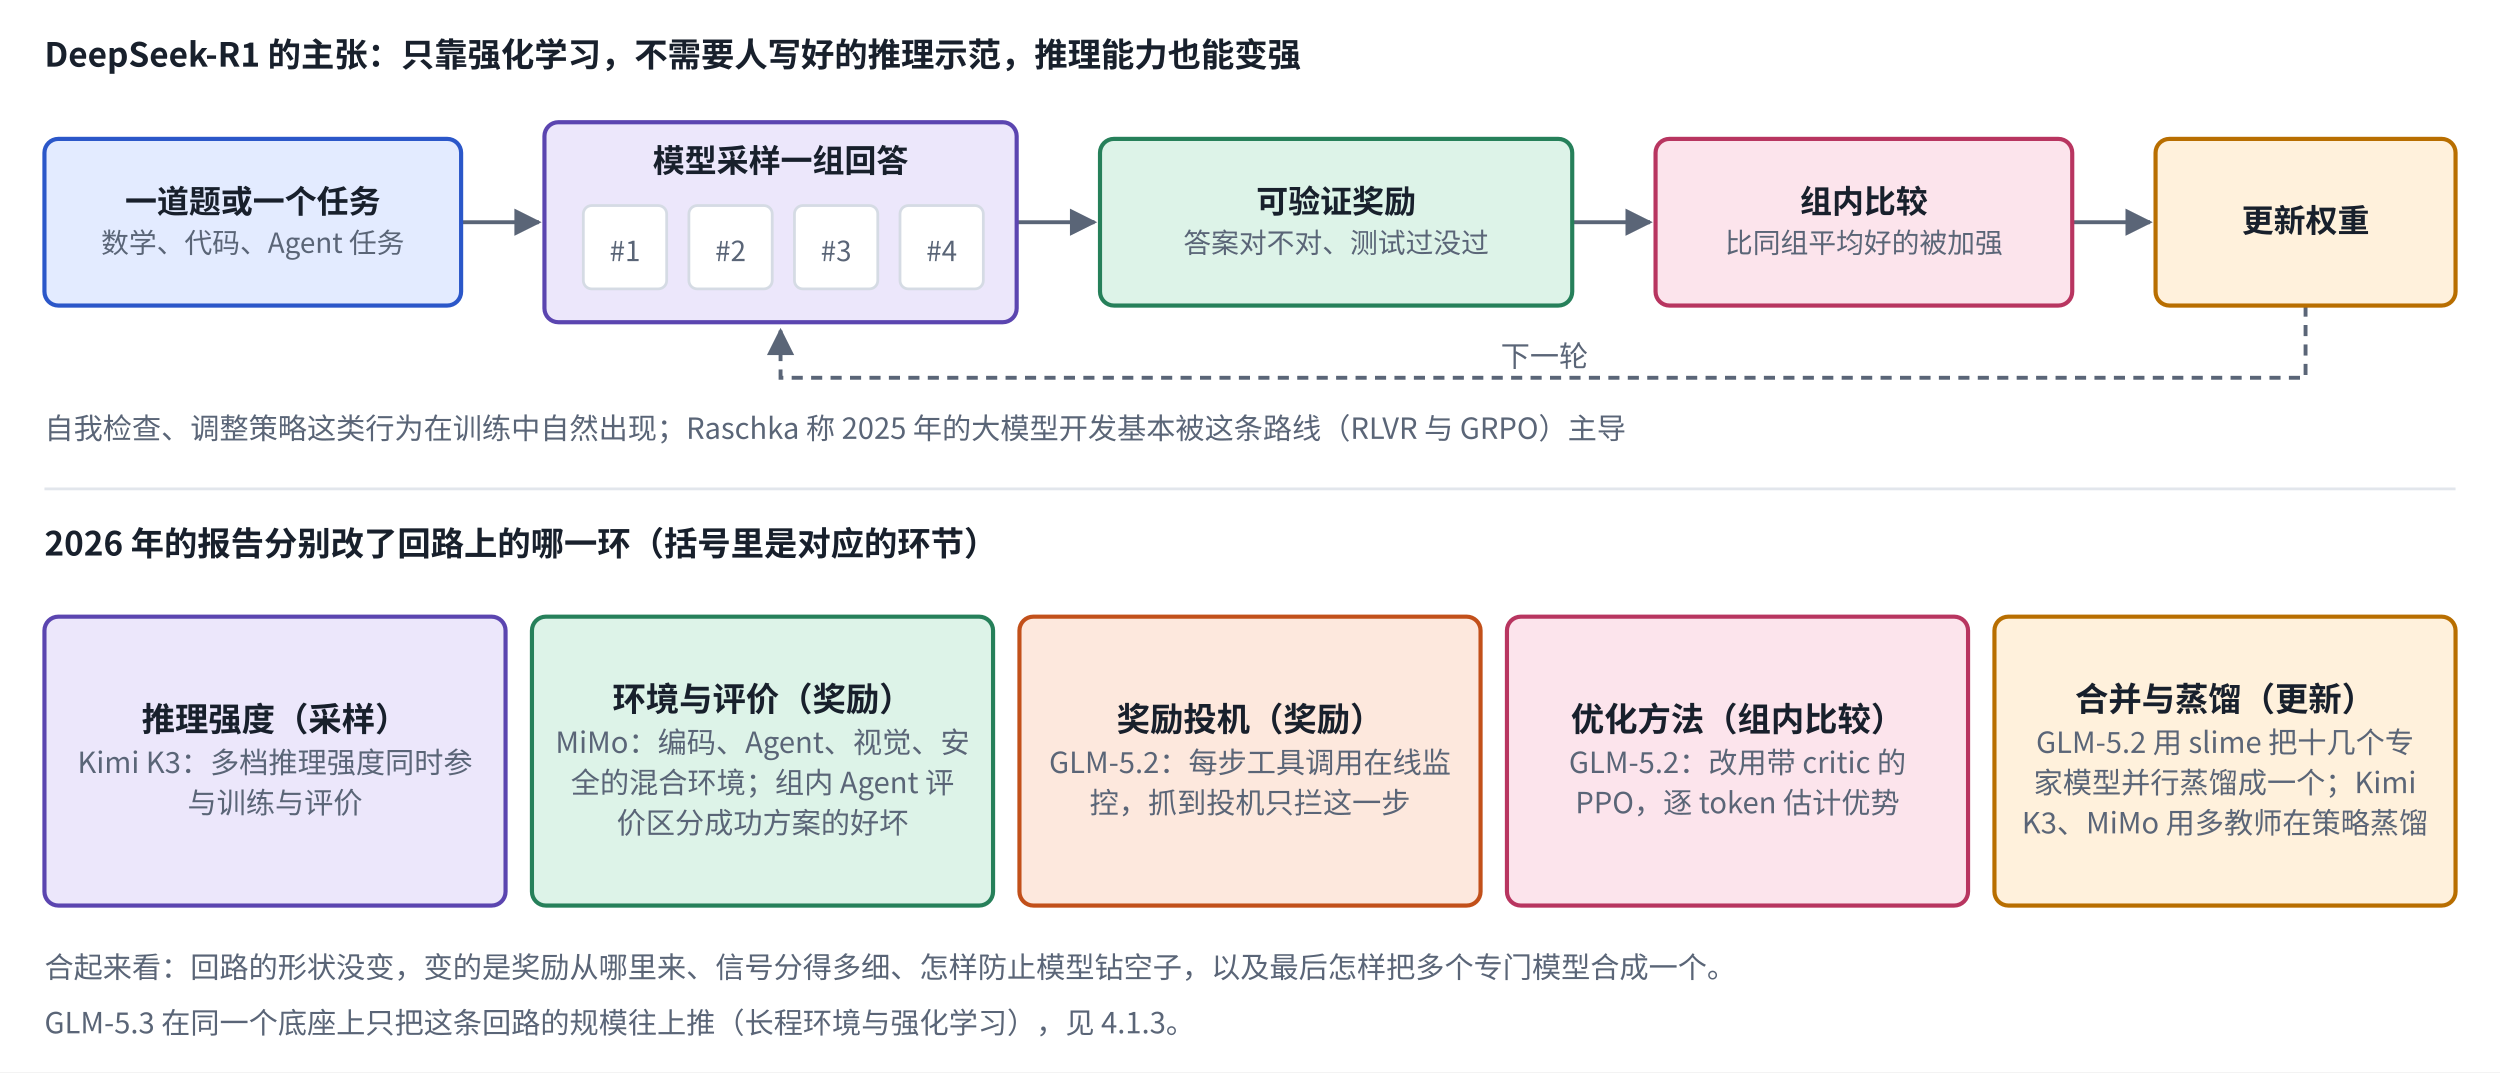
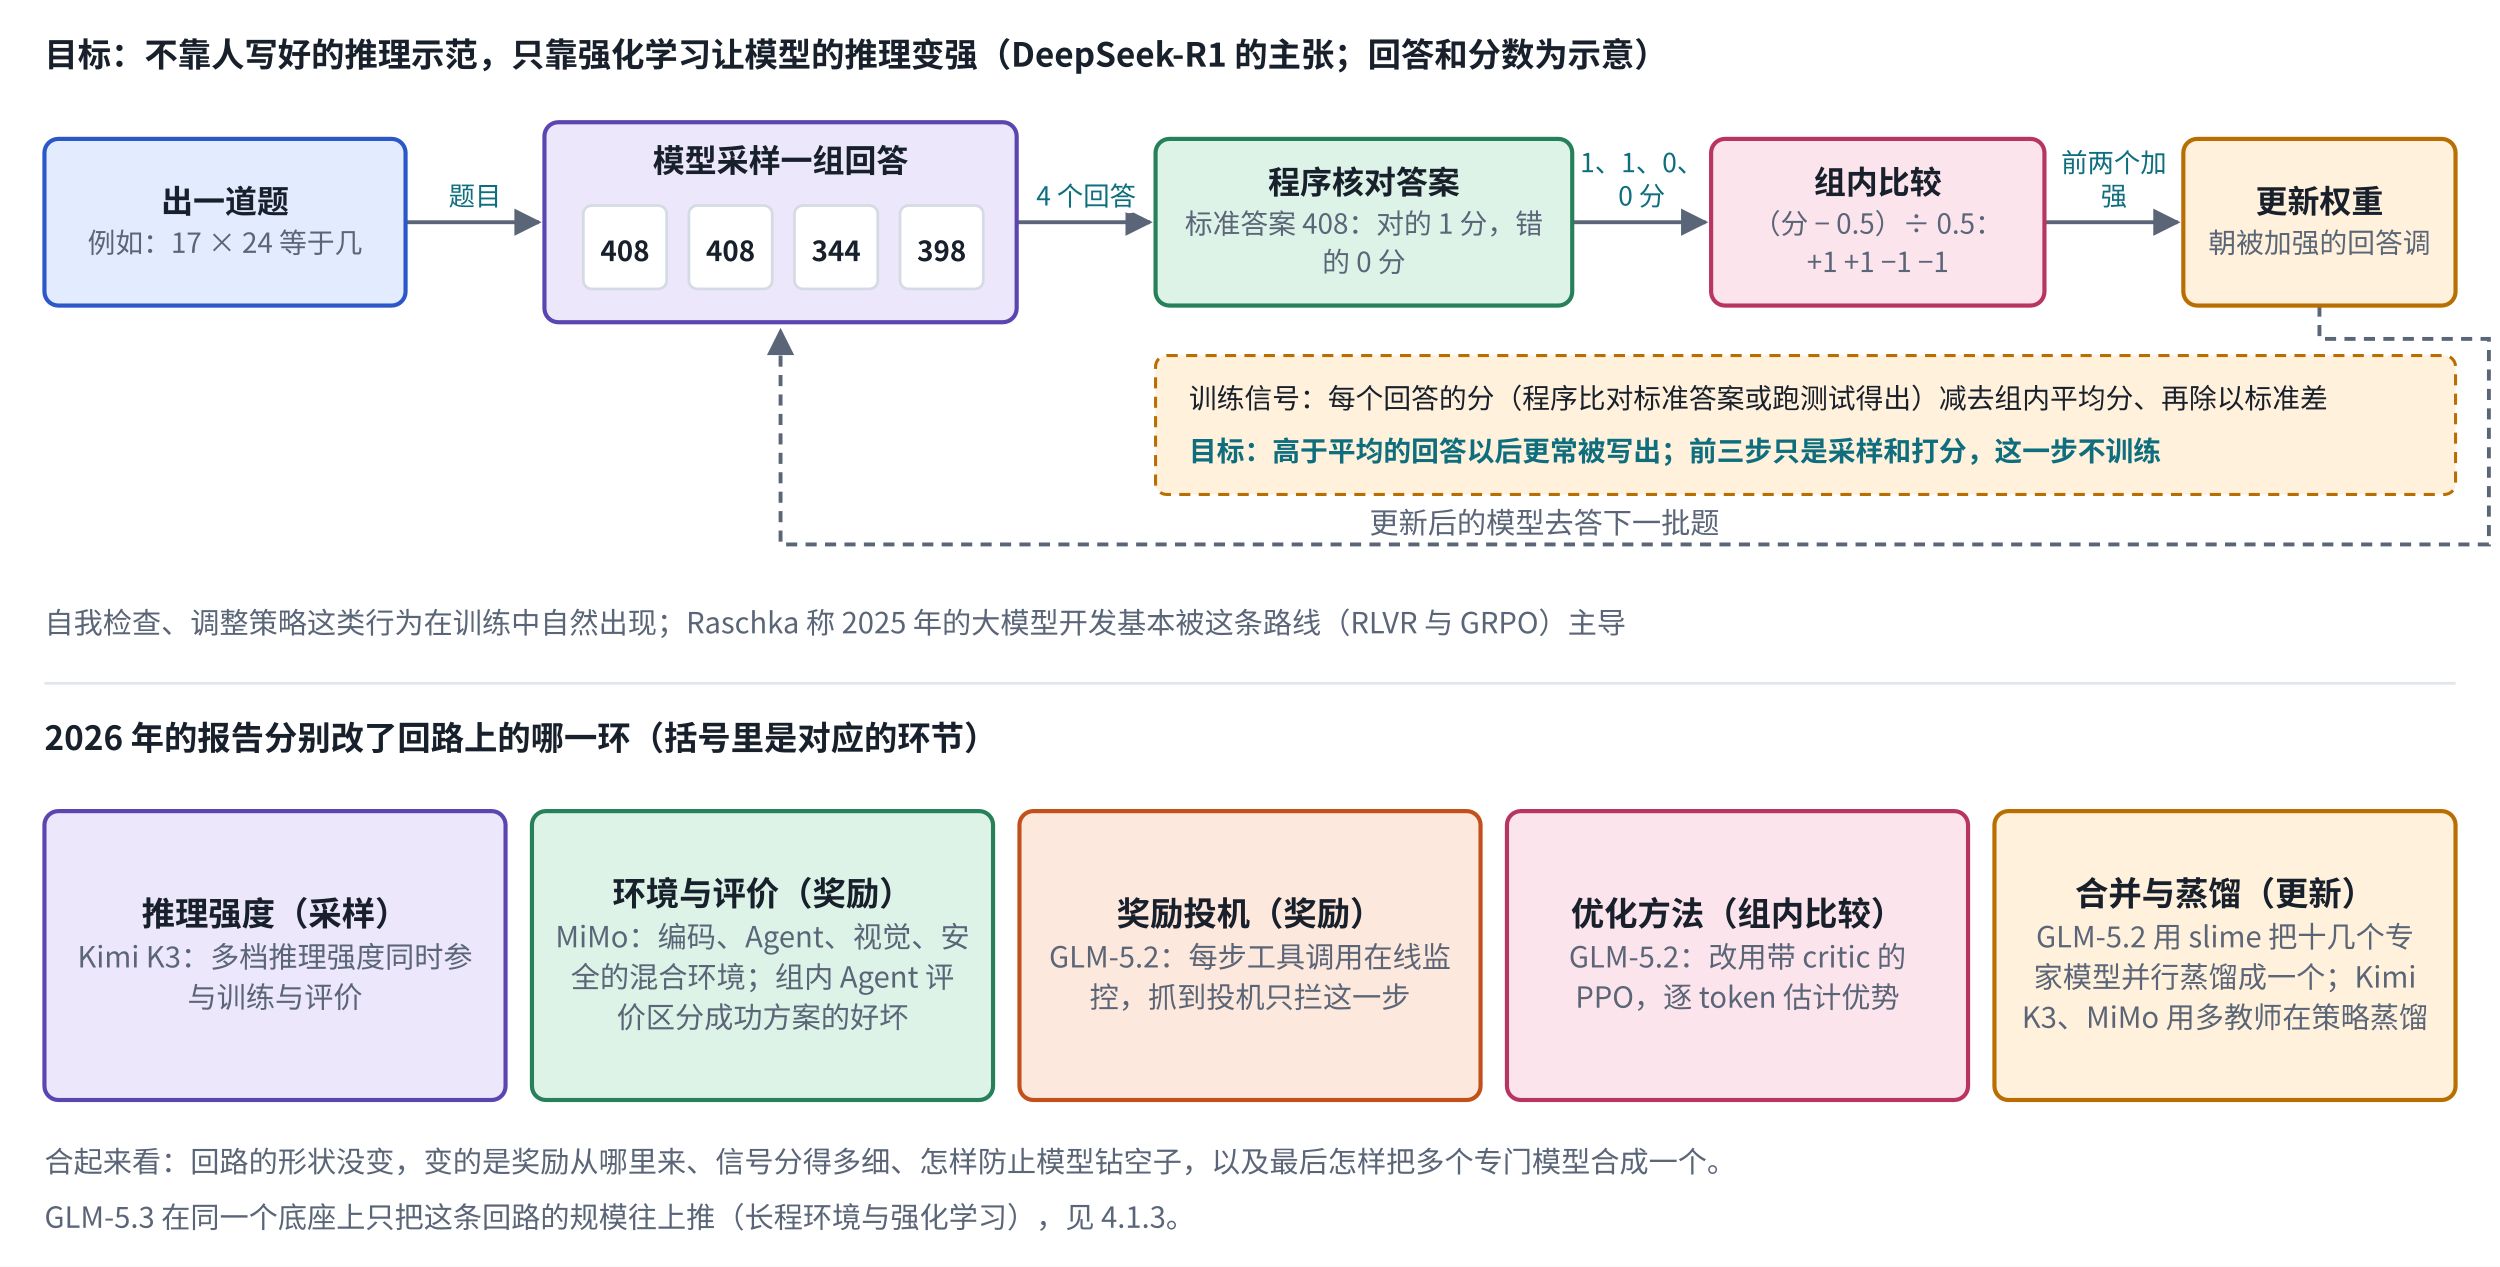
- <svg xmlns="http://www.w3.org/2000/svg" viewBox="0 0 900 386" width="900" height="386" role="img" aria-label="基于可验证奖励的强化学习回路及 2026 年的改动">
+ <svg xmlns="http://www.w3.org/2000/svg" viewBox="0 0 900 456" width="900" height="456" role="img" aria-label="基于可验证奖励的强化学习回路及 2026 年的改动">
  <defs>
    <marker id="ah-rlvrloop" viewBox="0 0 10 10" refX="9" refY="5" markerWidth="7" markerHeight="7" orient="auto-start-reverse">
      <path d="M0,0 L10,5 L0,10 z" fill="#5A6577" />
    </marker>
  </defs>
-   <rect x="0" y="0" width="900" height="386" fill="#ffffff" />
-   <path d="M166,80 L194,80" fill="none" stroke="#5A6577" stroke-width="1.4" marker-end="url(#ah-rlvrloop)" />
-   <path d="M366,80 L394,80" fill="none" stroke="#5A6577" stroke-width="1.4" marker-end="url(#ah-rlvrloop)" />
-   <path d="M566,80 L594,80" fill="none" stroke="#5A6577" stroke-width="1.4" marker-end="url(#ah-rlvrloop)" />
-   <path d="M746,80 L774,80" fill="none" stroke="#5A6577" stroke-width="1.4" marker-end="url(#ah-rlvrloop)" />
-   <path d="M830,110 L830,136 L281,136 L281,119" fill="none" stroke="#5A6577" stroke-width="1.4" stroke-dasharray="4 3" marker-end="url(#ah-rlvrloop)" />
-   <line x1="16" y1="176" x2="884" y2="176" stroke="#E2E6EC" stroke-width="1" />
-   <rect x="16" y="50" width="150" height="60" rx="5" fill="#E3EBFF" stroke="#2B57C9" stroke-width="1.5" />
+   <rect x="0" y="0" width="900" height="456" fill="#ffffff" />
+   <path d="M146,80 L194,80" fill="none" stroke="#5A6577" stroke-width="1.4" marker-end="url(#ah-rlvrloop)" />
+   <path d="M366,80 L414,80" fill="none" stroke="#5A6577" stroke-width="1.4" marker-end="url(#ah-rlvrloop)" />
+   <path d="M566,80 L614,80" fill="none" stroke="#5A6577" stroke-width="1.4" marker-end="url(#ah-rlvrloop)" />
+   <path d="M736,80 L784,80" fill="none" stroke="#5A6577" stroke-width="1.4" marker-end="url(#ah-rlvrloop)" />
+   <path d="M835,110 L835,122 L896,122 L896,196 L281,196 L281,119" fill="none" stroke="#5A6577" stroke-width="1.4" stroke-dasharray="4 3" marker-end="url(#ah-rlvrloop)" />
+   <line x1="16" y1="246" x2="884" y2="246" stroke="#E2E6EC" stroke-width="1" />
+   <rect x="16" y="50" width="130" height="60" rx="5" fill="#E3EBFF" stroke="#2B57C9" stroke-width="1.5" />
  <rect x="196" y="44" width="170" height="72" rx="5" fill="#ECE7FB" stroke="#5B45B0" stroke-width="1.5" />
  <rect x="210" y="74" width="30" height="30" rx="3" fill="#FFFFFF" stroke="#D5DBE4" stroke-width="1" />
  <rect x="248" y="74" width="30" height="30" rx="3" fill="#FFFFFF" stroke="#D5DBE4" stroke-width="1" />
  <rect x="286" y="74" width="30" height="30" rx="3" fill="#FFFFFF" stroke="#D5DBE4" stroke-width="1" />
  <rect x="324" y="74" width="30" height="30" rx="3" fill="#FFFFFF" stroke="#D5DBE4" stroke-width="1" />
-   <rect x="396" y="50" width="170" height="60" rx="5" fill="#DDF3E8" stroke="#26805A" stroke-width="1.5" />
-   <rect x="596" y="50" width="150" height="60" rx="5" fill="#FCE4EC" stroke="#B83560" stroke-width="1.5" />
-   <rect x="776" y="50" width="108" height="60" rx="5" fill="#FFF1DC" stroke="#B86E00" stroke-width="1.5" />
-   <rect x="16" y="222" width="166" height="104" rx="5" fill="#ECE7FB" stroke="#5B45B0" stroke-width="1.5" />
-   <rect x="191.5" y="222" width="166" height="104" rx="5" fill="#DDF3E8" stroke="#26805A" stroke-width="1.5" />
-   <rect x="367" y="222" width="166" height="104" rx="5" fill="#FDE8DD" stroke="#C2501A" stroke-width="1.5" />
-   <rect x="542.5" y="222" width="166" height="104" rx="5" fill="#FCE4EC" stroke="#B83560" stroke-width="1.5" />
-   <rect x="718" y="222" width="166" height="104" rx="5" fill="#FFF1DC" stroke="#B86E00" stroke-width="1.5" />
-   <text x="16" y="24" text-anchor="start" font-size="12" font-weight="700" fill="#18202C" font-family="PingFang SC, Noto Sans CJK SC, Microsoft YaHei, sans-serif">DeepSeek-R1 的主张：只靠强化学习，不需要人写好的推理示范，推理能力也能变强</text>
-   <text x="91" y="76.665" text-anchor="middle" font-size="11.5" font-weight="600" fill="#18202C" font-family="PingFang SC, Noto Sans CJK SC, Microsoft YaHei, sans-serif">一道题或一个任务</text>
-   <text x="91" y="91.035" text-anchor="middle" font-size="10" font-weight="400" fill="#5A6577" font-family="PingFang SC, Noto Sans CJK SC, Microsoft YaHei, sans-serif">数学、代码、Agent 任务</text>
+   <rect x="416" y="50" width="150" height="60" rx="5" fill="#DDF3E8" stroke="#26805A" stroke-width="1.5" />
+   <rect x="616" y="50" width="120" height="60" rx="5" fill="#FCE4EC" stroke="#B83560" stroke-width="1.5" />
+   <rect x="786" y="50" width="98" height="60" rx="5" fill="#FFF1DC" stroke="#B86E00" stroke-width="1.5" />
+   <rect x="416" y="128" width="468" height="50" rx="4" fill="#FFF1DC" stroke="#B86E00" stroke-width="1.1" stroke-dasharray="4 3" />
+   <rect x="16" y="292" width="166" height="104" rx="5" fill="#ECE7FB" stroke="#5B45B0" stroke-width="1.5" />
+   <rect x="191.5" y="292" width="166" height="104" rx="5" fill="#DDF3E8" stroke="#26805A" stroke-width="1.5" />
+   <rect x="367" y="292" width="166" height="104" rx="5" fill="#FDE8DD" stroke="#C2501A" stroke-width="1.5" />
+   <rect x="542.5" y="292" width="166" height="104" rx="5" fill="#FCE4EC" stroke="#B83560" stroke-width="1.5" />
+   <rect x="718" y="292" width="166" height="104" rx="5" fill="#FFF1DC" stroke="#B86E00" stroke-width="1.5" />
+   <text x="16" y="24" text-anchor="start" font-size="12" font-weight="700" fill="#18202C" font-family="PingFang SC, Noto Sans CJK SC, Microsoft YaHei, sans-serif">目标：不靠人写好的推理示范，只靠强化学习让模型的推理变强（DeepSeek-R1 的主张；回答和分数为示意）</text>
+   <text x="81" y="76.665" text-anchor="middle" font-size="11.5" font-weight="600" fill="#18202C" font-family="PingFang SC, Noto Sans CJK SC, Microsoft YaHei, sans-serif">出一道题</text>
+   <text x="81" y="91.035" text-anchor="middle" font-size="10" font-weight="400" fill="#5A6577" font-family="PingFang SC, Noto Sans CJK SC, Microsoft YaHei, sans-serif">例如：17 × 24 等于几</text>
  <text x="281" y="62" text-anchor="middle" font-size="11.5" font-weight="600" fill="#18202C" font-family="PingFang SC, Noto Sans CJK SC, Microsoft YaHei, sans-serif">模型采样一组回答</text>
-   <text x="225" y="94" text-anchor="middle" font-size="10" font-weight="400" fill="#5A6577" font-family="PingFang SC, Noto Sans CJK SC, Microsoft YaHei, sans-serif">#1</text>
-   <text x="263" y="94" text-anchor="middle" font-size="10" font-weight="400" fill="#5A6577" font-family="PingFang SC, Noto Sans CJK SC, Microsoft YaHei, sans-serif">#2</text>
-   <text x="301" y="94" text-anchor="middle" font-size="10" font-weight="400" fill="#5A6577" font-family="PingFang SC, Noto Sans CJK SC, Microsoft YaHei, sans-serif">#3</text>
-   <text x="339" y="94" text-anchor="middle" font-size="10" font-weight="400" fill="#5A6577" font-family="PingFang SC, Noto Sans CJK SC, Microsoft YaHei, sans-serif">#4</text>
-   <text x="481" y="76.665" text-anchor="middle" font-size="11.5" font-weight="600" fill="#18202C" font-family="PingFang SC, Noto Sans CJK SC, Microsoft YaHei, sans-serif">可验证奖励</text>
-   <text x="481" y="91.035" text-anchor="middle" font-size="10" font-weight="400" fill="#5A6577" font-family="PingFang SC, Noto Sans CJK SC, Microsoft YaHei, sans-serif">答案对不对、测试过没过</text>
-   <text x="671" y="76.665" text-anchor="middle" font-size="11.5" font-weight="600" fill="#18202C" font-family="PingFang SC, Noto Sans CJK SC, Microsoft YaHei, sans-serif">组内比较</text>
-   <text x="671" y="91.035" text-anchor="middle" font-size="10" font-weight="400" fill="#5A6577" font-family="PingFang SC, Noto Sans CJK SC, Microsoft YaHei, sans-serif">比同组平均好的被加强</text>
-   <text x="830" y="83.565" text-anchor="middle" font-size="11.5" font-weight="600" fill="#18202C" font-family="PingFang SC, Noto Sans CJK SC, Microsoft YaHei, sans-serif">更新权重</text>
-   <text x="556" y="132" text-anchor="middle" font-size="10.5" font-weight="400" fill="#5A6577" font-family="PingFang SC, Noto Sans CJK SC, Microsoft YaHei, sans-serif" style="paint-order:stroke;stroke-width:4px;stroke-linejoin:round" stroke="#ffffff">下一轮</text>
-   <text x="16" y="158" text-anchor="start" font-size="10.5" font-weight="400" fill="#5A6577" font-family="PingFang SC, Noto Sans CJK SC, Microsoft YaHei, sans-serif">自我检查、调整策略这类行为在训练中自然出现；Raschka 称 2025 年的大模型开发基本被这条路线（RLVR 与 GRPO）主导</text>
-   <text x="16" y="200" text-anchor="start" font-size="12" font-weight="700" fill="#18202C" font-family="PingFang SC, Noto Sans CJK SC, Microsoft YaHei, sans-serif">2026 年的报告分别改了回路上的哪一环（括号里是对应的环节）</text>
-   <text x="99" y="263.23" text-anchor="middle" font-size="12" font-weight="600" fill="#18202C" font-family="PingFang SC, Noto Sans CJK SC, Microsoft YaHei, sans-serif">推理强度（采样）</text>
-   <text x="99" y="278.29" text-anchor="middle" font-size="10.5" font-weight="400" fill="#5A6577" font-family="PingFang SC, Noto Sans CJK SC, Microsoft YaHei, sans-serif">Kimi K3：多档推理强度同时参</text>
-   <text x="99" y="292.78" text-anchor="middle" font-size="10.5" font-weight="400" fill="#5A6577" font-family="PingFang SC, Noto Sans CJK SC, Microsoft YaHei, sans-serif">与训练与评价</text>
-   <text x="274.5" y="255.985" text-anchor="middle" font-size="12" font-weight="600" fill="#18202C" font-family="PingFang SC, Noto Sans CJK SC, Microsoft YaHei, sans-serif">环境与评价（奖励）</text>
-   <text x="274.5" y="271.045" text-anchor="middle" font-size="10.5" font-weight="400" fill="#5A6577" font-family="PingFang SC, Noto Sans CJK SC, Microsoft YaHei, sans-serif">MiMo：编码、Agent、视觉、安</text>
-   <text x="274.5" y="285.535" text-anchor="middle" font-size="10.5" font-weight="400" fill="#5A6577" font-family="PingFang SC, Noto Sans CJK SC, Microsoft YaHei, sans-serif">全的混合环境；组内 Agent 评</text>
-   <text x="274.5" y="300.025" text-anchor="middle" font-size="10.5" font-weight="400" fill="#5A6577" font-family="PingFang SC, Noto Sans CJK SC, Microsoft YaHei, sans-serif">价区分成功方案的好坏</text>
-   <text x="450" y="263.23" text-anchor="middle" font-size="12" font-weight="600" fill="#18202C" font-family="PingFang SC, Noto Sans CJK SC, Microsoft YaHei, sans-serif">奖励投机（奖励）</text>
-   <text x="450" y="278.29" text-anchor="middle" font-size="10.5" font-weight="400" fill="#5A6577" font-family="PingFang SC, Noto Sans CJK SC, Microsoft YaHei, sans-serif">GLM-5.2：每步工具调用在线监</text>
-   <text x="450" y="292.78" text-anchor="middle" font-size="10.5" font-weight="400" fill="#5A6577" font-family="PingFang SC, Noto Sans CJK SC, Microsoft YaHei, sans-serif">控，抓到投机只拦这一步</text>
-   <text x="625.5" y="263.23" text-anchor="middle" font-size="12" font-weight="600" fill="#18202C" font-family="PingFang SC, Noto Sans CJK SC, Microsoft YaHei, sans-serif">优化方法（组内比较）</text>
-   <text x="625.5" y="278.29" text-anchor="middle" font-size="10.5" font-weight="400" fill="#5A6577" font-family="PingFang SC, Noto Sans CJK SC, Microsoft YaHei, sans-serif">GLM-5.2：改用带 critic 的</text>
-   <text x="625.5" y="292.78" text-anchor="middle" font-size="10.5" font-weight="400" fill="#5A6577" font-family="PingFang SC, Noto Sans CJK SC, Microsoft YaHei, sans-serif">PPO，逐 token 估计优势</text>
-   <text x="801" y="255.985" text-anchor="middle" font-size="12" font-weight="600" fill="#18202C" font-family="PingFang SC, Noto Sans CJK SC, Microsoft YaHei, sans-serif">合并与蒸馏（更新）</text>
-   <text x="801" y="271.045" text-anchor="middle" font-size="10.5" font-weight="400" fill="#5A6577" font-family="PingFang SC, Noto Sans CJK SC, Microsoft YaHei, sans-serif">GLM-5.2 用 slime 把十几个专</text>
-   <text x="801" y="285.535" text-anchor="middle" font-size="10.5" font-weight="400" fill="#5A6577" font-family="PingFang SC, Noto Sans CJK SC, Microsoft YaHei, sans-serif">家模型并行蒸馏成一个；Kimi</text>
-   <text x="801" y="300.025" text-anchor="middle" font-size="10.5" font-weight="400" fill="#5A6577" font-family="PingFang SC, Noto Sans CJK SC, Microsoft YaHei, sans-serif">K3、MiMo 用多教师在策略蒸馏</text>
-   <text x="16" y="352" text-anchor="start" font-size="10.5" font-weight="400" fill="#5A6577" font-family="PingFang SC, Noto Sans CJK SC, Microsoft YaHei, sans-serif">合起来看：回路的形状没变，变的是奖励从哪里来、信号分得多细、怎样防止模型钻空子，以及最后怎样把多个专门模型合成一个。</text>
-   <text x="16" y="372" text-anchor="start" font-size="10.5" font-weight="400" fill="#5A6577" font-family="PingFang SC, Noto Sans CJK SC, Microsoft YaHei, sans-serif">GLM-5.3 在同一个底座上只把这条回路的规模往上推（长程环境与强化学习），见 4.1.3。</text>
+   <text x="225" y="94" text-anchor="middle" font-size="10" font-weight="600" fill="#18202C" font-family="PingFang SC, Noto Sans CJK SC, Microsoft YaHei, sans-serif">408</text>
+   <text x="263" y="94" text-anchor="middle" font-size="10" font-weight="600" fill="#18202C" font-family="PingFang SC, Noto Sans CJK SC, Microsoft YaHei, sans-serif">408</text>
+   <text x="301" y="94" text-anchor="middle" font-size="10" font-weight="600" fill="#18202C" font-family="PingFang SC, Noto Sans CJK SC, Microsoft YaHei, sans-serif">344</text>
+   <text x="339" y="94" text-anchor="middle" font-size="10" font-weight="600" fill="#18202C" font-family="PingFang SC, Noto Sans CJK SC, Microsoft YaHei, sans-serif">398</text>
+   <text x="491" y="69.765" text-anchor="middle" font-size="11.5" font-weight="600" fill="#18202C" font-family="PingFang SC, Noto Sans CJK SC, Microsoft YaHei, sans-serif">程序核对答案</text>
+   <text x="491" y="84.135" text-anchor="middle" font-size="10" font-weight="400" fill="#5A6577" font-family="PingFang SC, Noto Sans CJK SC, Microsoft YaHei, sans-serif">标准答案 408：对的 1 分，错</text>
+   <text x="491" y="97.935" text-anchor="middle" font-size="10" font-weight="400" fill="#5A6577" font-family="PingFang SC, Noto Sans CJK SC, Microsoft YaHei, sans-serif">的 0 分</text>
+   <text x="676" y="69.765" text-anchor="middle" font-size="11.5" font-weight="600" fill="#18202C" font-family="PingFang SC, Noto Sans CJK SC, Microsoft YaHei, sans-serif">组内比较</text>
+   <text x="676" y="84.135" text-anchor="middle" font-size="10" font-weight="400" fill="#5A6577" font-family="PingFang SC, Noto Sans CJK SC, Microsoft YaHei, sans-serif">（分 − 0.5）÷ 0.5：</text>
+   <text x="676" y="97.935" text-anchor="middle" font-size="10" font-weight="400" fill="#5A6577" font-family="PingFang SC, Noto Sans CJK SC, Microsoft YaHei, sans-serif">+1 +1 −1 −1</text>
+   <text x="835" y="76.665" text-anchor="middle" font-size="11.5" font-weight="600" fill="#18202C" font-family="PingFang SC, Noto Sans CJK SC, Microsoft YaHei, sans-serif">更新权重</text>
+   <text x="835" y="91.035" text-anchor="middle" font-size="10" font-weight="400" fill="#5A6577" font-family="PingFang SC, Noto Sans CJK SC, Microsoft YaHei, sans-serif">朝被加强的回答调</text>
+   <text x="171" y="74" text-anchor="middle" font-size="9.5" font-weight="500" fill="#0E6E7E" font-family="PingFang SC, Noto Sans CJK SC, Microsoft YaHei, sans-serif" style="paint-order:stroke;stroke-width:4px;stroke-linejoin:round" stroke="#ffffff">题目</text>
+   <text x="391" y="74" text-anchor="middle" font-size="9.5" font-weight="500" fill="#0E6E7E" font-family="PingFang SC, Noto Sans CJK SC, Microsoft YaHei, sans-serif" style="paint-order:stroke;stroke-width:4px;stroke-linejoin:round" stroke="#ffffff">4 个回答</text>
+   <text x="591" y="62" text-anchor="middle" font-size="9.5" font-weight="500" fill="#0E6E7E" font-family="PingFang SC, Noto Sans CJK SC, Microsoft YaHei, sans-serif" style="paint-order:stroke;stroke-width:4px;stroke-linejoin:round" stroke="#ffffff">1、1、0、</text>
+   <text x="591" y="74" text-anchor="middle" font-size="9.5" font-weight="500" fill="#0E6E7E" font-family="PingFang SC, Noto Sans CJK SC, Microsoft YaHei, sans-serif" style="paint-order:stroke;stroke-width:4px;stroke-linejoin:round" stroke="#ffffff">0 分</text>
+   <text x="761" y="62" text-anchor="middle" font-size="9.5" font-weight="500" fill="#0E6E7E" font-family="PingFang SC, Noto Sans CJK SC, Microsoft YaHei, sans-serif" style="paint-order:stroke;stroke-width:4px;stroke-linejoin:round" stroke="#ffffff">前两个加</text>
+   <text x="761" y="74" text-anchor="middle" font-size="9.5" font-weight="500" fill="#0E6E7E" font-family="PingFang SC, Noto Sans CJK SC, Microsoft YaHei, sans-serif" style="paint-order:stroke;stroke-width:4px;stroke-linejoin:round" stroke="#ffffff">强</text>
+   <text x="556" y="192" text-anchor="middle" font-size="10.5" font-weight="400" fill="#5A6577" font-family="PingFang SC, Noto Sans CJK SC, Microsoft YaHei, sans-serif" style="paint-order:stroke;stroke-width:4px;stroke-linejoin:round" stroke="#ffffff">更新后的模型去答下一批题</text>
+   <text x="428" y="147" text-anchor="start" font-size="10" font-weight="400" fill="#18202C" font-family="PingFang SC, Noto Sans CJK SC, Microsoft YaHei, sans-serif">训练信号：每个回答的分（程序比对标准答案或跑测试得出）减去组内平均分、再除以标准差</text>
+   <text x="428" y="166" text-anchor="start" font-size="10" font-weight="600" fill="#0E6E7E" font-family="PingFang SC, Noto Sans CJK SC, Microsoft YaHei, sans-serif">目标：高于平均的回答以后更常被写出；前三步只是采样和打分，这一步不训练</text>
+   <text x="16" y="228" text-anchor="start" font-size="10.5" font-weight="400" fill="#5A6577" font-family="PingFang SC, Noto Sans CJK SC, Microsoft YaHei, sans-serif">自我检查、调整策略这类行为在训练中自然出现；Raschka 称 2025 年的大模型开发基本被这条路线（RLVR 与 GRPO）主导</text>
+   <text x="16" y="270" text-anchor="start" font-size="12" font-weight="700" fill="#18202C" font-family="PingFang SC, Noto Sans CJK SC, Microsoft YaHei, sans-serif">2026 年的报告分别改了回路上的哪一环（括号里是对应的环节）</text>
+   <text x="99" y="333.23" text-anchor="middle" font-size="12" font-weight="600" fill="#18202C" font-family="PingFang SC, Noto Sans CJK SC, Microsoft YaHei, sans-serif">推理强度（采样）</text>
+   <text x="99" y="348.29" text-anchor="middle" font-size="10.5" font-weight="400" fill="#5A6577" font-family="PingFang SC, Noto Sans CJK SC, Microsoft YaHei, sans-serif">Kimi K3：多档推理强度同时参</text>
+   <text x="99" y="362.78" text-anchor="middle" font-size="10.5" font-weight="400" fill="#5A6577" font-family="PingFang SC, Noto Sans CJK SC, Microsoft YaHei, sans-serif">与训练与评价</text>
+   <text x="274.5" y="325.985" text-anchor="middle" font-size="12" font-weight="600" fill="#18202C" font-family="PingFang SC, Noto Sans CJK SC, Microsoft YaHei, sans-serif">环境与评价（奖励）</text>
+   <text x="274.5" y="341.045" text-anchor="middle" font-size="10.5" font-weight="400" fill="#5A6577" font-family="PingFang SC, Noto Sans CJK SC, Microsoft YaHei, sans-serif">MiMo：编码、Agent、视觉、安</text>
+   <text x="274.5" y="355.535" text-anchor="middle" font-size="10.5" font-weight="400" fill="#5A6577" font-family="PingFang SC, Noto Sans CJK SC, Microsoft YaHei, sans-serif">全的混合环境；组内 Agent 评</text>
+   <text x="274.5" y="370.025" text-anchor="middle" font-size="10.5" font-weight="400" fill="#5A6577" font-family="PingFang SC, Noto Sans CJK SC, Microsoft YaHei, sans-serif">价区分成功方案的好坏</text>
+   <text x="450" y="333.23" text-anchor="middle" font-size="12" font-weight="600" fill="#18202C" font-family="PingFang SC, Noto Sans CJK SC, Microsoft YaHei, sans-serif">奖励投机（奖励）</text>
+   <text x="450" y="348.29" text-anchor="middle" font-size="10.5" font-weight="400" fill="#5A6577" font-family="PingFang SC, Noto Sans CJK SC, Microsoft YaHei, sans-serif">GLM-5.2：每步工具调用在线监</text>
+   <text x="450" y="362.78" text-anchor="middle" font-size="10.5" font-weight="400" fill="#5A6577" font-family="PingFang SC, Noto Sans CJK SC, Microsoft YaHei, sans-serif">控，抓到投机只拦这一步</text>
+   <text x="625.5" y="333.23" text-anchor="middle" font-size="12" font-weight="600" fill="#18202C" font-family="PingFang SC, Noto Sans CJK SC, Microsoft YaHei, sans-serif">优化方法（组内比较）</text>
+   <text x="625.5" y="348.29" text-anchor="middle" font-size="10.5" font-weight="400" fill="#5A6577" font-family="PingFang SC, Noto Sans CJK SC, Microsoft YaHei, sans-serif">GLM-5.2：改用带 critic 的</text>
+   <text x="625.5" y="362.78" text-anchor="middle" font-size="10.5" font-weight="400" fill="#5A6577" font-family="PingFang SC, Noto Sans CJK SC, Microsoft YaHei, sans-serif">PPO，逐 token 估计优势</text>
+   <text x="801" y="325.985" text-anchor="middle" font-size="12" font-weight="600" fill="#18202C" font-family="PingFang SC, Noto Sans CJK SC, Microsoft YaHei, sans-serif">合并与蒸馏（更新）</text>
+   <text x="801" y="341.045" text-anchor="middle" font-size="10.5" font-weight="400" fill="#5A6577" font-family="PingFang SC, Noto Sans CJK SC, Microsoft YaHei, sans-serif">GLM-5.2 用 slime 把十几个专</text>
+   <text x="801" y="355.535" text-anchor="middle" font-size="10.5" font-weight="400" fill="#5A6577" font-family="PingFang SC, Noto Sans CJK SC, Microsoft YaHei, sans-serif">家模型并行蒸馏成一个；Kimi</text>
+   <text x="801" y="370.025" text-anchor="middle" font-size="10.5" font-weight="400" fill="#5A6577" font-family="PingFang SC, Noto Sans CJK SC, Microsoft YaHei, sans-serif">K3、MiMo 用多教师在策略蒸馏</text>
+   <text x="16" y="422" text-anchor="start" font-size="10.5" font-weight="400" fill="#5A6577" font-family="PingFang SC, Noto Sans CJK SC, Microsoft YaHei, sans-serif">合起来看：回路的形状没变，变的是奖励从哪里来、信号分得多细、怎样防止模型钻空子，以及最后怎样把多个专门模型合成一个。</text>
+   <text x="16" y="442" text-anchor="start" font-size="10.5" font-weight="400" fill="#5A6577" font-family="PingFang SC, Noto Sans CJK SC, Microsoft YaHei, sans-serif">GLM-5.3 在同一个底座上只把这条回路的规模往上推（长程环境与强化学习），见 4.1.3。</text>
</svg>
